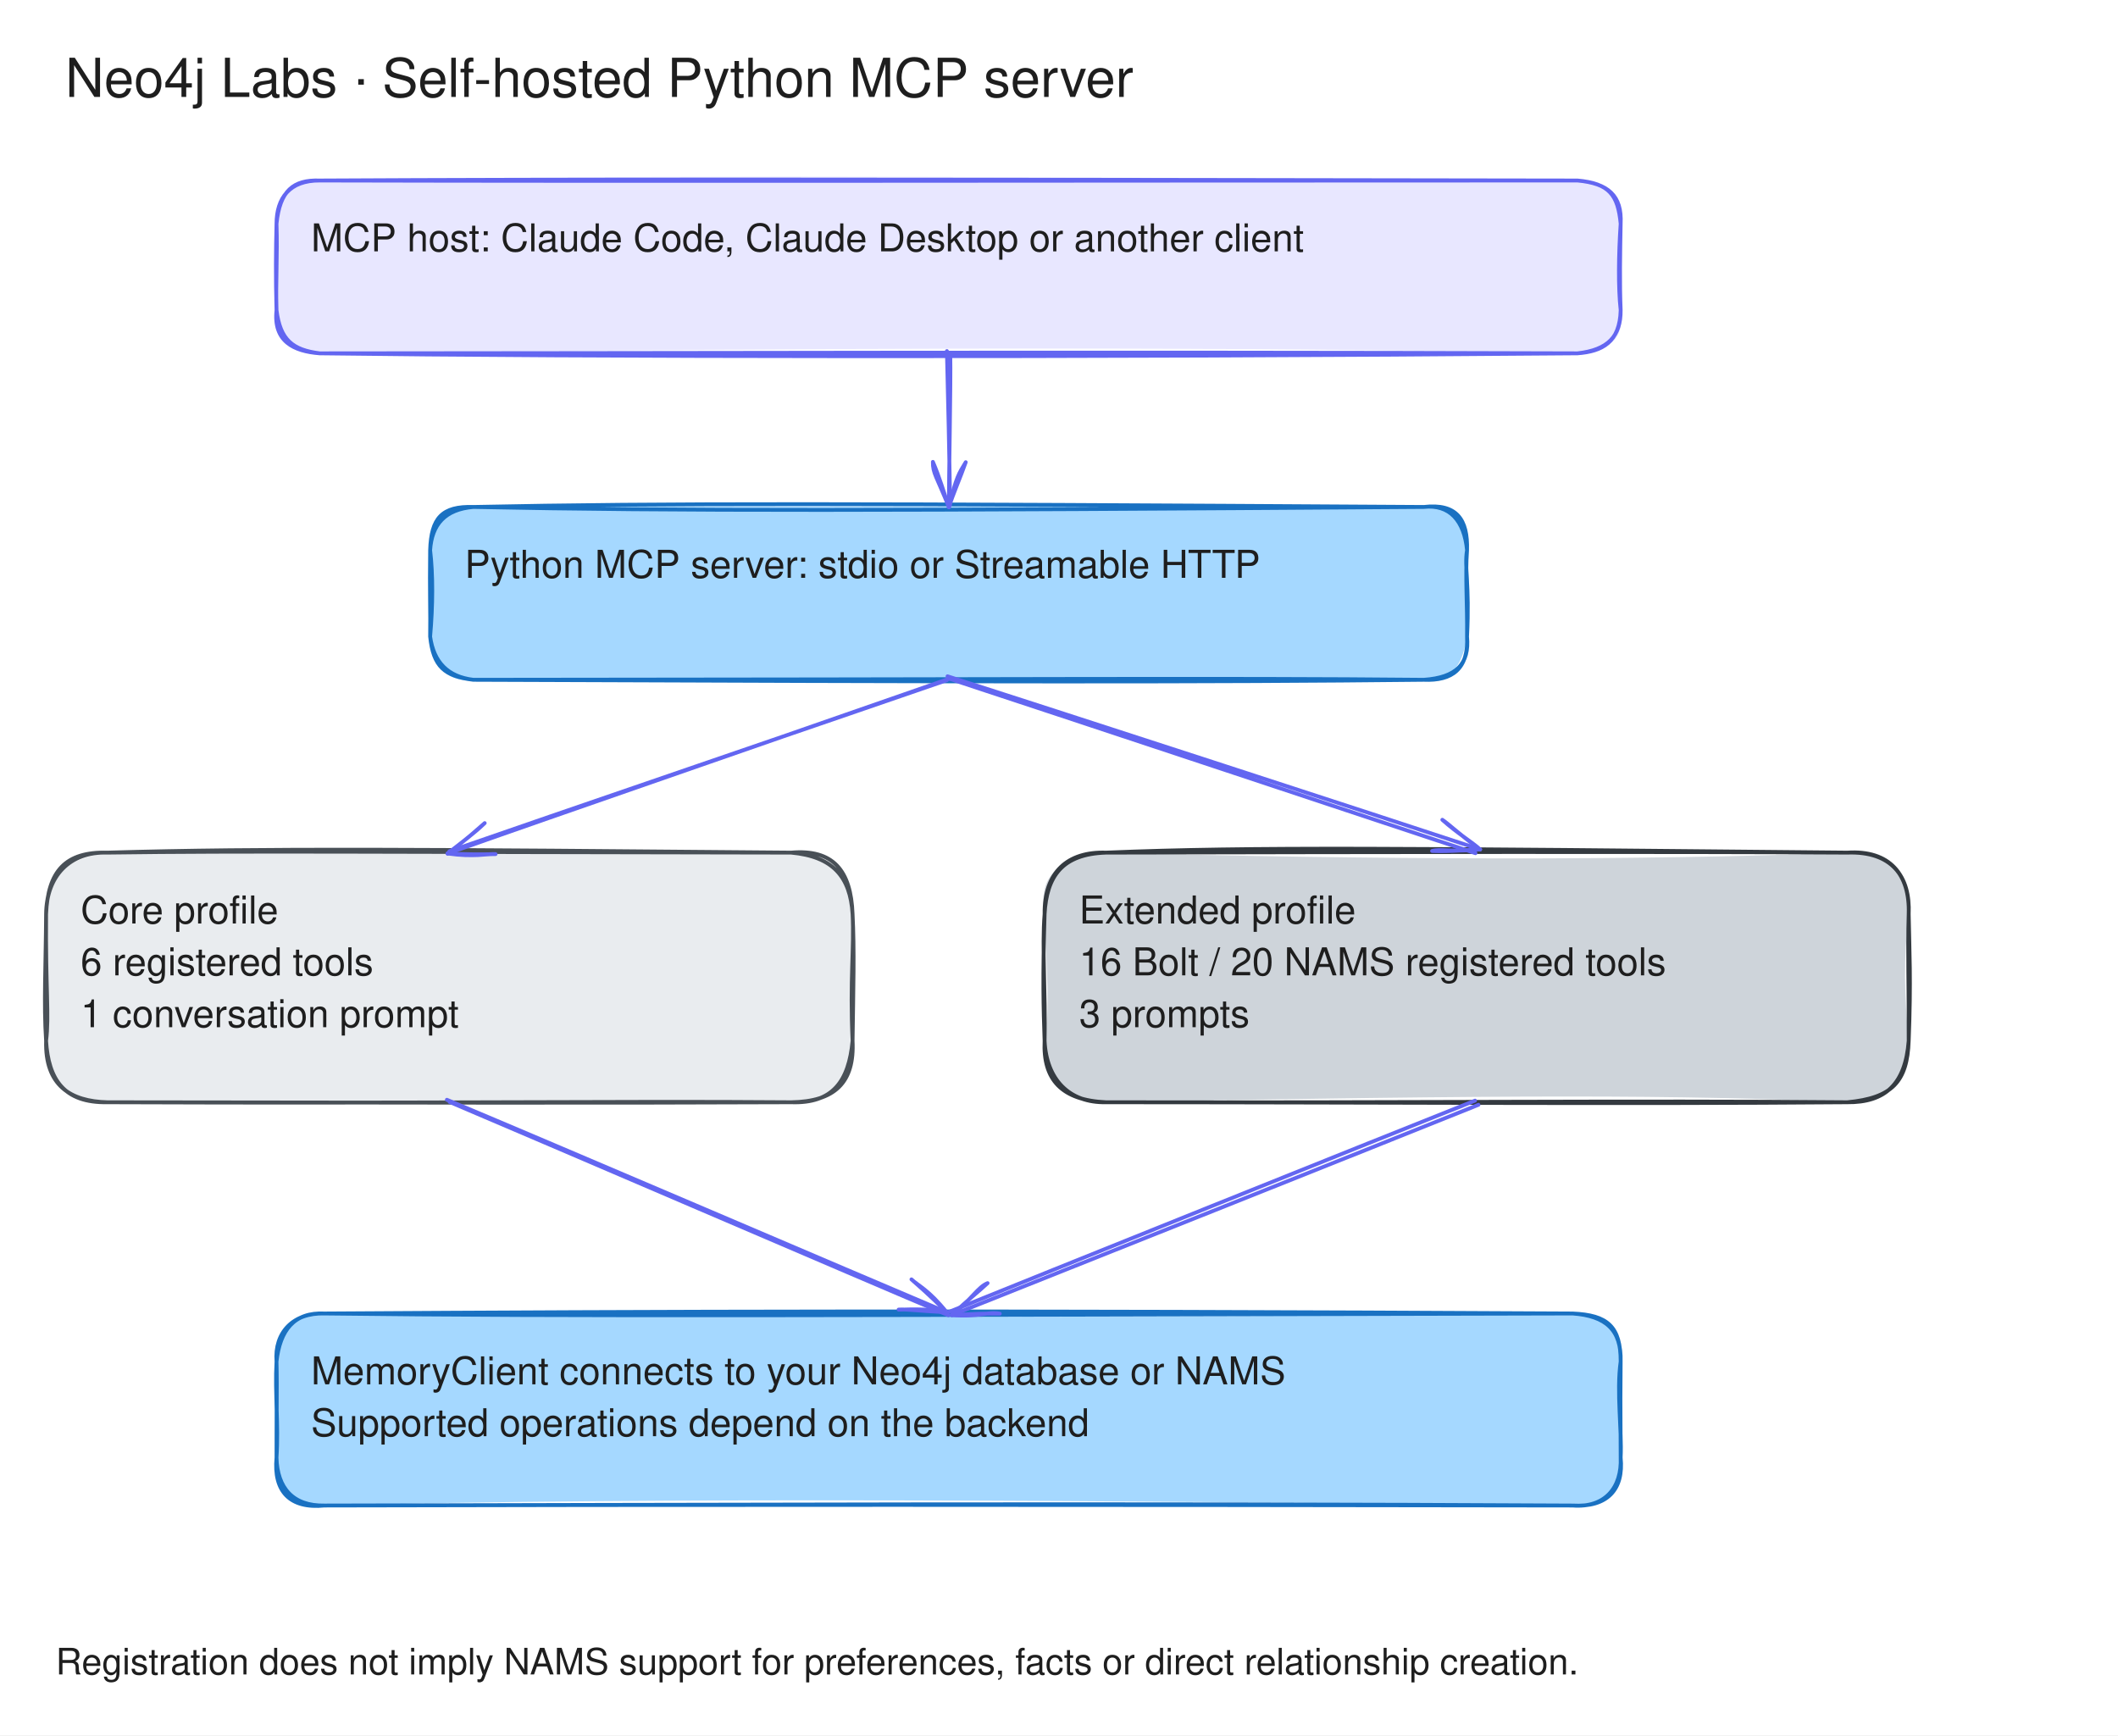
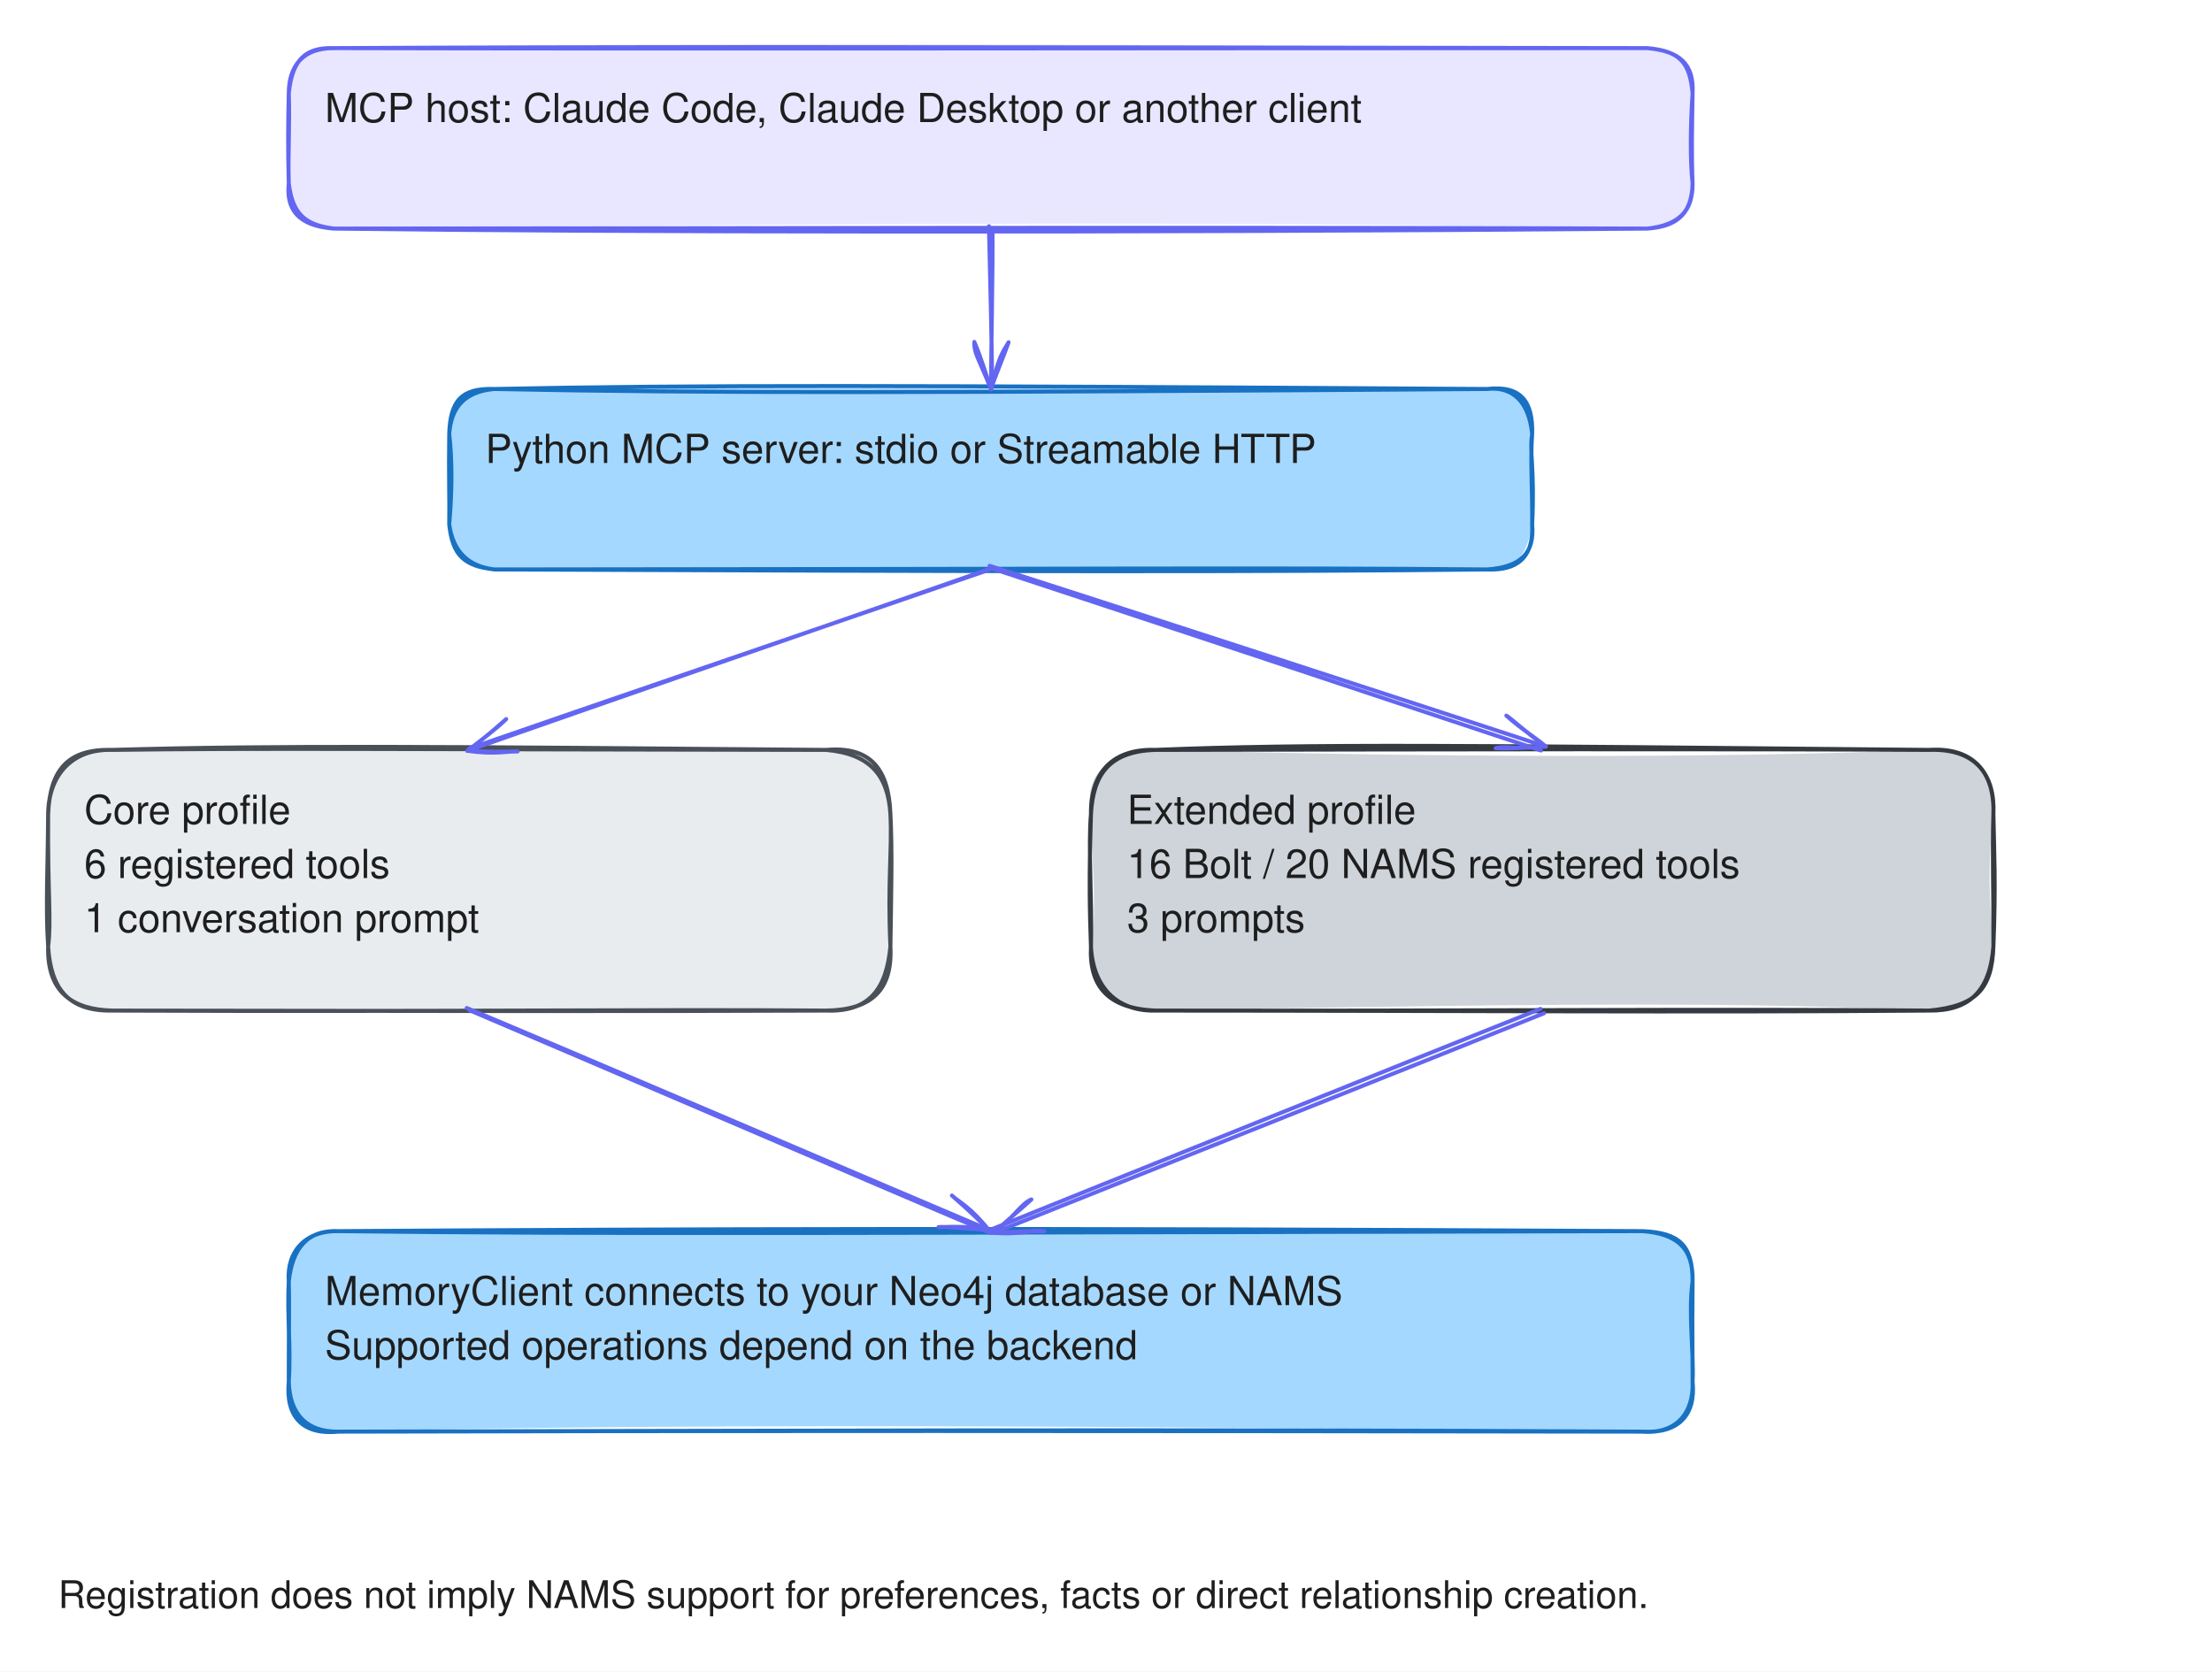
- <svg xmlns="http://www.w3.org/2000/svg" version="1.1" viewBox="0 0 1103 903.65" width="1103" height="903.65">
+ <svg xmlns="http://www.w3.org/2000/svg" version="1.1" viewBox="0 0 1103 833.65" width="1103" height="833.65">
  <defs>
    <style class="style-fonts">
      </style>
  </defs>
-   <rect x="0" y="0" width="1103" height="903.65" fill="#ffffff" />
-   <g transform="translate(34 24) rotate(0 490 18.9)">
-     <text x="0" y="26.461" font-family="Helvetica, Segoe UI Emoji" font-size="28px" fill="#1e1e1e" text-anchor="start" style="white-space: pre;" direction="ltr" dominant-baseline="alphabetic">Neo4j Labs · Self-hosted Python MCP server</text>
-   </g>
-   <g stroke-linecap="round" transform="translate(144 94) rotate(0 350 45)">
+   <rect x="0" y="0" width="1103" height="833.65" fill="#ffffff" />
+   <g stroke-linecap="round" transform="translate(144 24) rotate(0 350 45)">
    <path d="M22.5 0 C164.79 -2.61, 309.83 -2.71, 677.5 0 C690.31 -0.58, 699.97 6.57, 700 22.5 C697.9 36.8, 700.96 44.42, 700 67.5 C701.53 85.63, 693.79 86.64, 677.5 90 C495.53 86.45, 315.18 86.93, 22.5 90 C8.72 89.93, 0.36 79.08, 0 67.5 C-1.11 52.11, 2.52 34.75, 0 22.5 C-0.95 10.2, 6.12 2.25, 22.5 0" stroke="none" stroke-width="0" fill="#e8e7ff" />
    <path d="M22.5 0 C153.23 -0.69, 284.98 -0.63, 677.5 0 M22.5 0 C200.18 0.43, 378.38 0.04, 677.5 0 M677.5 0 C693.47 1.45, 700.77 7.87, 700 22.5 M677.5 0 C694.17 1.49, 698.58 7.58, 700 22.5 M700 22.5 C698.92 38.36, 698.7 55.85, 700 67.5 M700 22.5 C699.71 37.96, 699.41 53.57, 700 67.5 M700 67.5 C700.13 81.05, 693.39 88.26, 677.5 90 M700 67.5 C699.59 84.24, 690.42 89.03, 677.5 90 M677.5 90 C426.02 89.15, 175.9 89.98, 22.5 90 M677.5 90 C416.75 92.21, 156.33 91.77, 22.5 90 M22.5 90 C8.93 88.97, -1.75 83.79, 0 67.5 M22.5 90 C8.39 88.22, 1.92 83.02, 0 67.5 M0 67.5 C-0.47 50.52, -0.35 36.04, 0 22.5 M0 67.5 C-0.5 53.59, 0.55 38.95, 0 22.5 M0 22.5 C0.03 9.14, 6.8 -0.1, 22.5 0 M0 22.5 C1.75 5.32, 8.68 -0.48, 22.5 0" stroke="#6366f1" stroke-width="2" fill="none" />
  </g>
-   <g transform="translate(162 112) rotate(0 332 13.5)">
+   <g transform="translate(162 42) rotate(0 332 13.5)">
    <text x="0" y="18.9" font-family="Helvetica, Segoe UI Emoji" font-size="20px" fill="#1e1e1e" text-anchor="start" style="white-space: pre;" direction="ltr" dominant-baseline="alphabetic">MCP host: Claude Code, Claude Desktop or another client</text>
  </g>
-   <g stroke-linecap="round" transform="translate(224 264) rotate(0 270 45)">
+   <g stroke-linecap="round" transform="translate(224 194) rotate(0 270 45)">
    <path d="M22.5 0 C149.33 -0.81, 276.93 0.07, 517.5 0 C535.82 1.19, 540.82 6.49, 540 22.5 C541.15 39.56, 541.42 53.94, 540 67.5 C536.99 85.05, 531.04 89.79, 517.5 90 C345.28 91.52, 172.97 91.03, 22.5 90 C9.95 91.57, 1.08 83.86, 0 67.5 C2.23 59.6, -1.91 44.19, 0 22.5 C3.45 8.68, 4.66 1.29, 22.5 0" stroke="none" stroke-width="0" fill="#a5d8ff" />
    <path d="M22.5 0 C121.85 -2.06, 220.58 -1.84, 517.5 0 M22.5 0 C129.19 2.16, 235.91 1.95, 517.5 0 M517.5 0 C530.87 -1.49, 538.53 7.12, 540 22.5 M517.5 0 C534.57 -1.99, 540.51 6.44, 540 22.5 M540 22.5 C538.48 31.43, 541.39 39.46, 540 67.5 M540 22.5 C539 36.38, 540.2 50.51, 540 67.5 M540 67.5 C541.32 81.85, 534.36 88.82, 517.5 90 M540 67.5 C540.81 84.37, 532.29 90.65, 517.5 90 M517.5 90 C411.62 88.98, 304.62 89.83, 22.5 90 M517.5 90 C403.58 91.24, 290.13 91.08, 22.5 90 M22.5 90 C9.15 88.39, 1.9 80.85, 0 67.5 M22.5 90 C7.45 88.19, 1.64 83.21, 0 67.5 M0 67.5 C1.44 51.15, 1.52 35.35, 0 22.5 M0 67.5 C0.22 54.99, -0.3 43.85, 0 22.5 M0 22.5 C0.9 9.13, 7.69 1.29, 22.5 0 M0 22.5 C0.51 5.77, 6.11 -0.54, 22.5 0" stroke="#1971c2" stroke-width="2" fill="none" />
  </g>
-   <g transform="translate(242 282) rotate(0 252 13.5)">
+   <g transform="translate(242 212) rotate(0 252 13.5)">
    <text x="0" y="18.9" font-family="Helvetica, Segoe UI Emoji" font-size="20px" fill="#1e1e1e" text-anchor="start" style="white-space: pre;" direction="ltr" dominant-baseline="alphabetic">Python MCP server: stdio or Streamable HTTP</text>
  </g>
  <g stroke-linecap="round">
-     <g transform="translate(494 184) rotate(0 0 40)">
+     <g transform="translate(494 114) rotate(0 0 40)">
      <path d="M-0.87 -1.19 C-0.55 11.81, 0.77 65.4, 0.72 79.06 M0.88 0.8 C1.21 14.44, 0.11 67.11, 0.16 80.1" stroke="#6366f1" stroke-width="2" fill="none" />
    </g>
-     <g transform="translate(494 184) rotate(0 0 40)">
+     <g transform="translate(494 114) rotate(0 0 40)">
      <path d="M-8.17 56.52 C-8.28 62.52, -6.2 64.17, 0.16 80.1 M-8.17 56.52 C-4.77 64.39, -2.35 72.77, 0.16 80.1" stroke="#6366f1" stroke-width="2" fill="none" />
    </g>
-     <g transform="translate(494 184) rotate(0 0 40)">
+     <g transform="translate(494 114) rotate(0 0 40)">
      <path d="M8.93 56.69 C5.39 62.53, 4.04 64.14, 0.16 80.1 M8.93 56.69 C6.18 64.55, 2.46 72.87, 0.16 80.1" stroke="#6366f1" stroke-width="2" fill="none" />
    </g>
  </g>
  <mask />
-   <g stroke-linecap="round" transform="translate(24 444) rotate(0 210 65)">
+   <g stroke-linecap="round" transform="translate(24 374) rotate(0 210 65)">
    <path d="M32 0 C147.6 -0.67, 257.3 -1.57, 388 0 C410.13 -3.35, 418.51 9.52, 420 32 C421.55 51.14, 417.63 70.01, 420 98 C420.99 121.01, 410.94 127.3, 388 130 C260.79 128.96, 133.95 130.5, 32 130 C7.77 126.83, -1.44 117.06, 0 98 C-0.69 72.57, -2.09 45.74, 0 32 C-0.75 13.18, 9.25 3.46, 32 0" stroke="none" stroke-width="0" fill="#e9ecef" />
    <path d="M32 0 C103.93 -0.99, 174.81 -0.27, 388 0 M32 0 C114.23 -2.38, 197.23 -1.65, 388 0 M388 0 C409.82 -1.91, 419.16 9.17, 420 32 M388 0 C409.7 1.99, 418.8 12.5, 420 32 M420 32 C420.93 49.41, 418.52 66.1, 420 98 M420 32 C420.95 50.6, 420.39 70.56, 420 98 M420 98 C421.11 119.89, 410.64 129.66, 388 130 M420 98 C418.04 119.09, 409.63 130.78, 388 130 M388 130 C296.01 129.28, 201.47 130.67, 32 130 M388 130 C289.16 130.42, 190.72 130.2, 32 130 M32 130 C12.66 129.53, -0.63 121.26, 0 98 M32 130 C9.21 130.44, 1.22 118.03, 0 98 M0 98 C1.66 84.85, -0.31 71.36, 0 32 M0 98 C-1.28 78.78, -0.14 58.09, 0 32 M0 32 C0.21 12.29, 12.21 -0.63, 32 0 M0 32 C0.95 9.63, 10.02 -0.62, 32 0" stroke="#495057" stroke-width="2" fill="none" />
  </g>
-   <g transform="translate(42 462) rotate(0 192 40.5)">
+   <g transform="translate(42 392) rotate(0 192 40.5)">
    <text x="0" y="18.9" font-family="Helvetica, Segoe UI Emoji" font-size="20px" fill="#1e1e1e" text-anchor="start" style="white-space: pre;" direction="ltr" dominant-baseline="alphabetic">Core profile</text>
    <text x="0" y="45.9" font-family="Helvetica, Segoe UI Emoji" font-size="20px" fill="#1e1e1e" text-anchor="start" style="white-space: pre;" direction="ltr" dominant-baseline="alphabetic">6 registered tools</text>
    <text x="0" y="72.9" font-family="Helvetica, Segoe UI Emoji" font-size="20px" fill="#1e1e1e" text-anchor="start" style="white-space: pre;" direction="ltr" dominant-baseline="alphabetic">1 conversation prompt</text>
  </g>
-   <g stroke-linecap="round" transform="translate(544 444) rotate(0 225 65)">
+   <g stroke-linecap="round" transform="translate(544 374) rotate(0 225 65)">
    <path d="M32 0 C172 3.7, 307.86 4.3, 418 0 C438.45 -1.58, 449.36 9.43, 450 32 C447.24 54.97, 447.73 74.46, 450 98 C446.46 120.43, 438.19 130.44, 418 130 C330.66 126.02, 245.39 126.03, 32 130 C9.01 128.46, -0.72 121.84, 0 98 C2.91 82.44, 0.94 59.95, 0 32 C-3.54 11.66, 7.8 2.51, 32 0" stroke="none" stroke-width="0" fill="#ced4da" />
    <path d="M32 0 C108.55 -3.14, 186.46 -2.24, 418 0 M32 0 C176.99 -0.3, 321.96 -0.55, 418 0 M418 0 C441.22 -0.85, 450.92 12.43, 450 32 M418 0 C440.09 -1.48, 450.74 11.37, 450 32 M450 32 C449.39 52.22, 450.11 69.18, 450 98 M450 32 C450.32 50.58, 451.26 66.61, 450 98 M450 98 C448.3 120.69, 437.61 130.21, 418 130 M450 98 C449.27 119.22, 441.5 127.8, 418 130 M418 130 C304.87 129.02, 192.85 130.32, 32 130 M418 130 C298.42 130.97, 179.41 130.01, 32 130 M32 130 C8.89 128.95, -0.98 118.32, 0 98 M32 130 C12.87 130.4, 0.94 118.23, 0 98 M0 98 C0.58 72.82, -1.43 49.38, 0 32 M0 98 C-0.6 81.17, -1.03 64.98, 0 32 M0 32 C1.08 12.28, 9.1 0.75, 32 0 M0 32 C-0.29 10.08, 12.05 -0.67, 32 0" stroke="#343a40" stroke-width="2" fill="none" />
  </g>
-   <g transform="translate(562 462) rotate(0 207 40.5)">
+   <g transform="translate(562 392) rotate(0 207 40.5)">
    <text x="0" y="18.9" font-family="Helvetica, Segoe UI Emoji" font-size="20px" fill="#1e1e1e" text-anchor="start" style="white-space: pre;" direction="ltr" dominant-baseline="alphabetic">Extended profile</text>
    <text x="0" y="45.9" font-family="Helvetica, Segoe UI Emoji" font-size="20px" fill="#1e1e1e" text-anchor="start" style="white-space: pre;" direction="ltr" dominant-baseline="alphabetic">16 Bolt / 20 NAMS registered tools</text>
    <text x="0" y="72.9" font-family="Helvetica, Segoe UI Emoji" font-size="20px" fill="#1e1e1e" text-anchor="start" style="white-space: pre;" direction="ltr" dominant-baseline="alphabetic">3 prompts</text>
  </g>
  <g stroke-linecap="round">
-     <g transform="translate(494 354) rotate(0 -130 45)">
+     <g transform="translate(494 284) rotate(0 -130 45)">
      <path d="M-0.85 0.18 C-43.98 15.12, -216.99 74.29, -259.98 89.3 M0.91 -0.77 C-42.28 14.34, -217.61 75.06, -260.92 90.46" stroke="#6366f1" stroke-width="2" fill="none" />
    </g>
-     <g transform="translate(494 354) rotate(0 -130 45)">
+     <g transform="translate(494 284) rotate(0 -130 45)">
      <path d="M-241.58 74.63 C-245.2 77.69, -250.55 82.79, -260.92 90.46 M-241.58 74.63 C-247.2 80.05, -254.07 85.1, -260.92 90.46" stroke="#6366f1" stroke-width="2" fill="none" />
    </g>
-     <g transform="translate(494 354) rotate(0 -130 45)">
+     <g transform="translate(494 284) rotate(0 -130 45)">
      <path d="M-235.92 90.77 C-240.64 90.56, -247.12 92.42, -260.92 90.46 M-235.92 90.77 C-243.33 91, -252 90.9, -260.92 90.46" stroke="#6366f1" stroke-width="2" fill="none" />
    </g>
  </g>
  <mask />
  <g stroke-linecap="round">
-     <g transform="translate(494 354) rotate(0 137.5 45)">
+     <g transform="translate(494 284) rotate(0 137.5 45)">
      <path d="M0.59 -0.51 C46.53 14.57, 228.55 75.04, 274.39 90.3 M-0.55 -1.82 C45.88 12.89, 230.82 73.15, 276.79 88.34" stroke="#6366f1" stroke-width="2" fill="none" />
    </g>
-     <g transform="translate(494 354) rotate(0 137.5 45)">
+     <g transform="translate(494 284) rotate(0 137.5 45)">
      <path d="M251.8 89.15 C255.97 87.86, 262.33 89.82, 276.79 88.34 M251.8 89.15 C261.35 89.55, 272.02 88.45, 276.79 88.34" stroke="#6366f1" stroke-width="2" fill="none" />
    </g>
-     <g transform="translate(494 354) rotate(0 137.5 45)">
+     <g transform="translate(494 284) rotate(0 137.5 45)">
      <path d="M257.13 72.9 C260.21 74.89, 265.5 80.11, 276.79 88.34 M257.13 72.9 C264.59 79.65, 273.17 84.91, 276.79 88.34" stroke="#6366f1" stroke-width="2" fill="none" />
    </g>
  </g>
  <mask />
-   <g stroke-linecap="round" transform="translate(144 684) rotate(0 350 50)">
+   <g stroke-linecap="round" transform="translate(144 614) rotate(0 350 50)">
    <path d="M25 0 C180.47 0.96, 334.9 3.3, 675 0 C694.62 1.96, 701.07 6.92, 700 25 C698.23 38.58, 700.34 49.5, 700 75 C701.8 91.6, 692.21 99.52, 675 100 C436.89 97.42, 196.77 95.5, 25 100 C9.15 101.74, 0.72 89.34, 0 75 C0.44 62.66, -2.66 53.93, 0 25 C-1.94 6.3, 9.76 0.6, 25 0" stroke="none" stroke-width="0" fill="#a5d8ff" />
    <path d="M25 0 C154.53 1.57, 284.93 0.9, 675 0 M25 0 C196.54 -1.09, 367.07 -1.71, 675 0 M675 0 C692.37 1.27, 700.44 8.6, 700 25 M675 0 C693.22 0.76, 700 6.76, 700 25 M700 25 C697.75 41.08, 700.72 60.81, 700 75 M700 25 C699.87 35.93, 699.81 48.47, 700 75 M700 75 C700.68 90.63, 691.88 101.33, 675 100 M700 75 C701.71 91.8, 692.98 101.04, 675 100 M675 100 C444.01 98.71, 213.65 99.62, 25 100 M675 100 C433.44 99.6, 191.74 99.52, 25 100 M25 100 C7.01 101.8, -1.68 92.76, 0 75 M25 100 C8.66 100.33, 0.37 90.95, 0 75 M0 75 C1.15 57.34, -0.94 41.56, 0 25 M0 75 C-0.08 57.48, 0.36 38.81, 0 25 M0 25 C-1.18 9.94, 8.56 -0.48, 25 0 M0 25 C1.82 8.67, 9.17 -0.78, 25 0" stroke="#1971c2" stroke-width="2" fill="none" />
  </g>
-   <g transform="translate(162 702) rotate(0 332 27)">
+   <g transform="translate(162 632) rotate(0 332 27)">
    <text x="0" y="18.9" font-family="Helvetica, Segoe UI Emoji" font-size="20px" fill="#1e1e1e" text-anchor="start" style="white-space: pre;" direction="ltr" dominant-baseline="alphabetic">MemoryClient connects to your Neo4j database or NAMS</text>
    <text x="0" y="45.9" font-family="Helvetica, Segoe UI Emoji" font-size="20px" fill="#1e1e1e" text-anchor="start" style="white-space: pre;" direction="ltr" dominant-baseline="alphabetic">Supported operations depend on the backend</text>
  </g>
  <g stroke-linecap="round">
-     <g transform="translate(234 574) rotate(0 130 55)">
+     <g transform="translate(234 504) rotate(0 130 55)">
      <path d="M0.12 -0.16 C43.64 18.25, 216.76 92.75, 259.93 110.93 M-1.27 -1.29 C42.19 16.75, 215.13 90.81, 258.94 109.29" stroke="#6366f1" stroke-width="2" fill="none" />
    </g>
-     <g transform="translate(234 574) rotate(0 130 55)">
+     <g transform="translate(234 504) rotate(0 130 55)">
      <path d="M233.98 107.97 C238.72 108.09, 245.54 107.08, 258.94 109.29 M233.98 107.97 C238.52 107.64, 245.31 108.79, 258.94 109.29" stroke="#6366f1" stroke-width="2" fill="none" />
    </g>
-     <g transform="translate(234 574) rotate(0 130 55)">
+     <g transform="translate(234 504) rotate(0 130 55)">
      <path d="M240.67 92.23 C244.13 95.52, 249.61 97.66, 258.94 109.29 M240.67 92.23 C243.89 95.15, 249.29 99.56, 258.94 109.29" stroke="#6366f1" stroke-width="2" fill="none" />
    </g>
  </g>
  <mask />
  <g stroke-linecap="round">
-     <g transform="translate(769 574) rotate(0 -137.5 55)">
+     <g transform="translate(769 504) rotate(0 -137.5 55)">
      <path d="M-0.83 -0.85 C-46.58 17.3, -230.17 91.1, -275.69 109.54 M0.93 1.32 C-44.32 19.57, -227.5 92.56, -273.34 110.83" stroke="#6366f1" stroke-width="2" fill="none" />
    </g>
-     <g transform="translate(769 574) rotate(0 -137.5 55)">
+     <g transform="translate(769 504) rotate(0 -137.5 55)">
      <path d="M-254.69 94.19 C-259.75 96.24, -262.85 102.5, -273.34 110.83 M-254.69 94.19 C-259.25 98.46, -265.27 103.2, -273.34 110.83" stroke="#6366f1" stroke-width="2" fill="none" />
    </g>
-     <g transform="translate(769 574) rotate(0 -137.5 55)">
+     <g transform="translate(769 504) rotate(0 -137.5 55)">
      <path d="M-248.35 110.08 C-254.78 108.9, -259.14 111.97, -273.34 110.83 M-248.35 110.08 C-254.77 109.93, -262.56 110.24, -273.34 110.83" stroke="#6366f1" stroke-width="2" fill="none" />
    </g>
  </g>
  <mask />
-   <g transform="translate(29 854) rotate(0 525 12.825)">
+   <g transform="translate(29 784) rotate(0 525 12.825)">
    <text x="0" y="17.955" font-family="Helvetica, Segoe UI Emoji" font-size="19px" fill="#1e1e1e" text-anchor="start" style="white-space: pre;" direction="ltr" dominant-baseline="alphabetic">Registration does not imply NAMS support for preferences, facts or direct relationship creation.</text>
  </g>
</svg>
